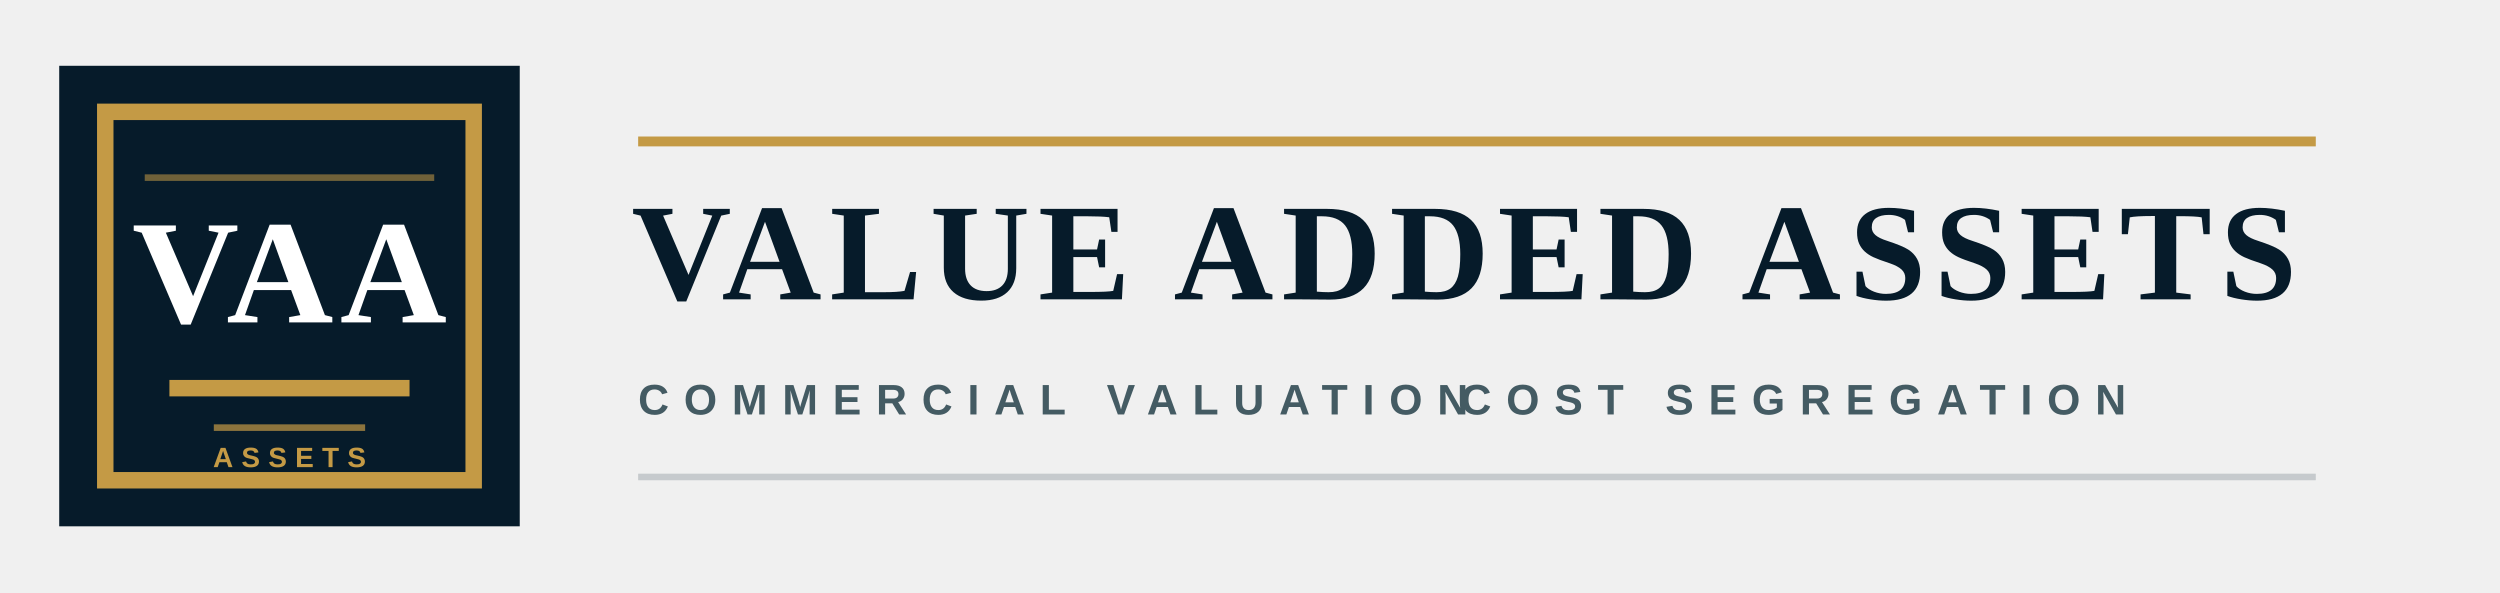
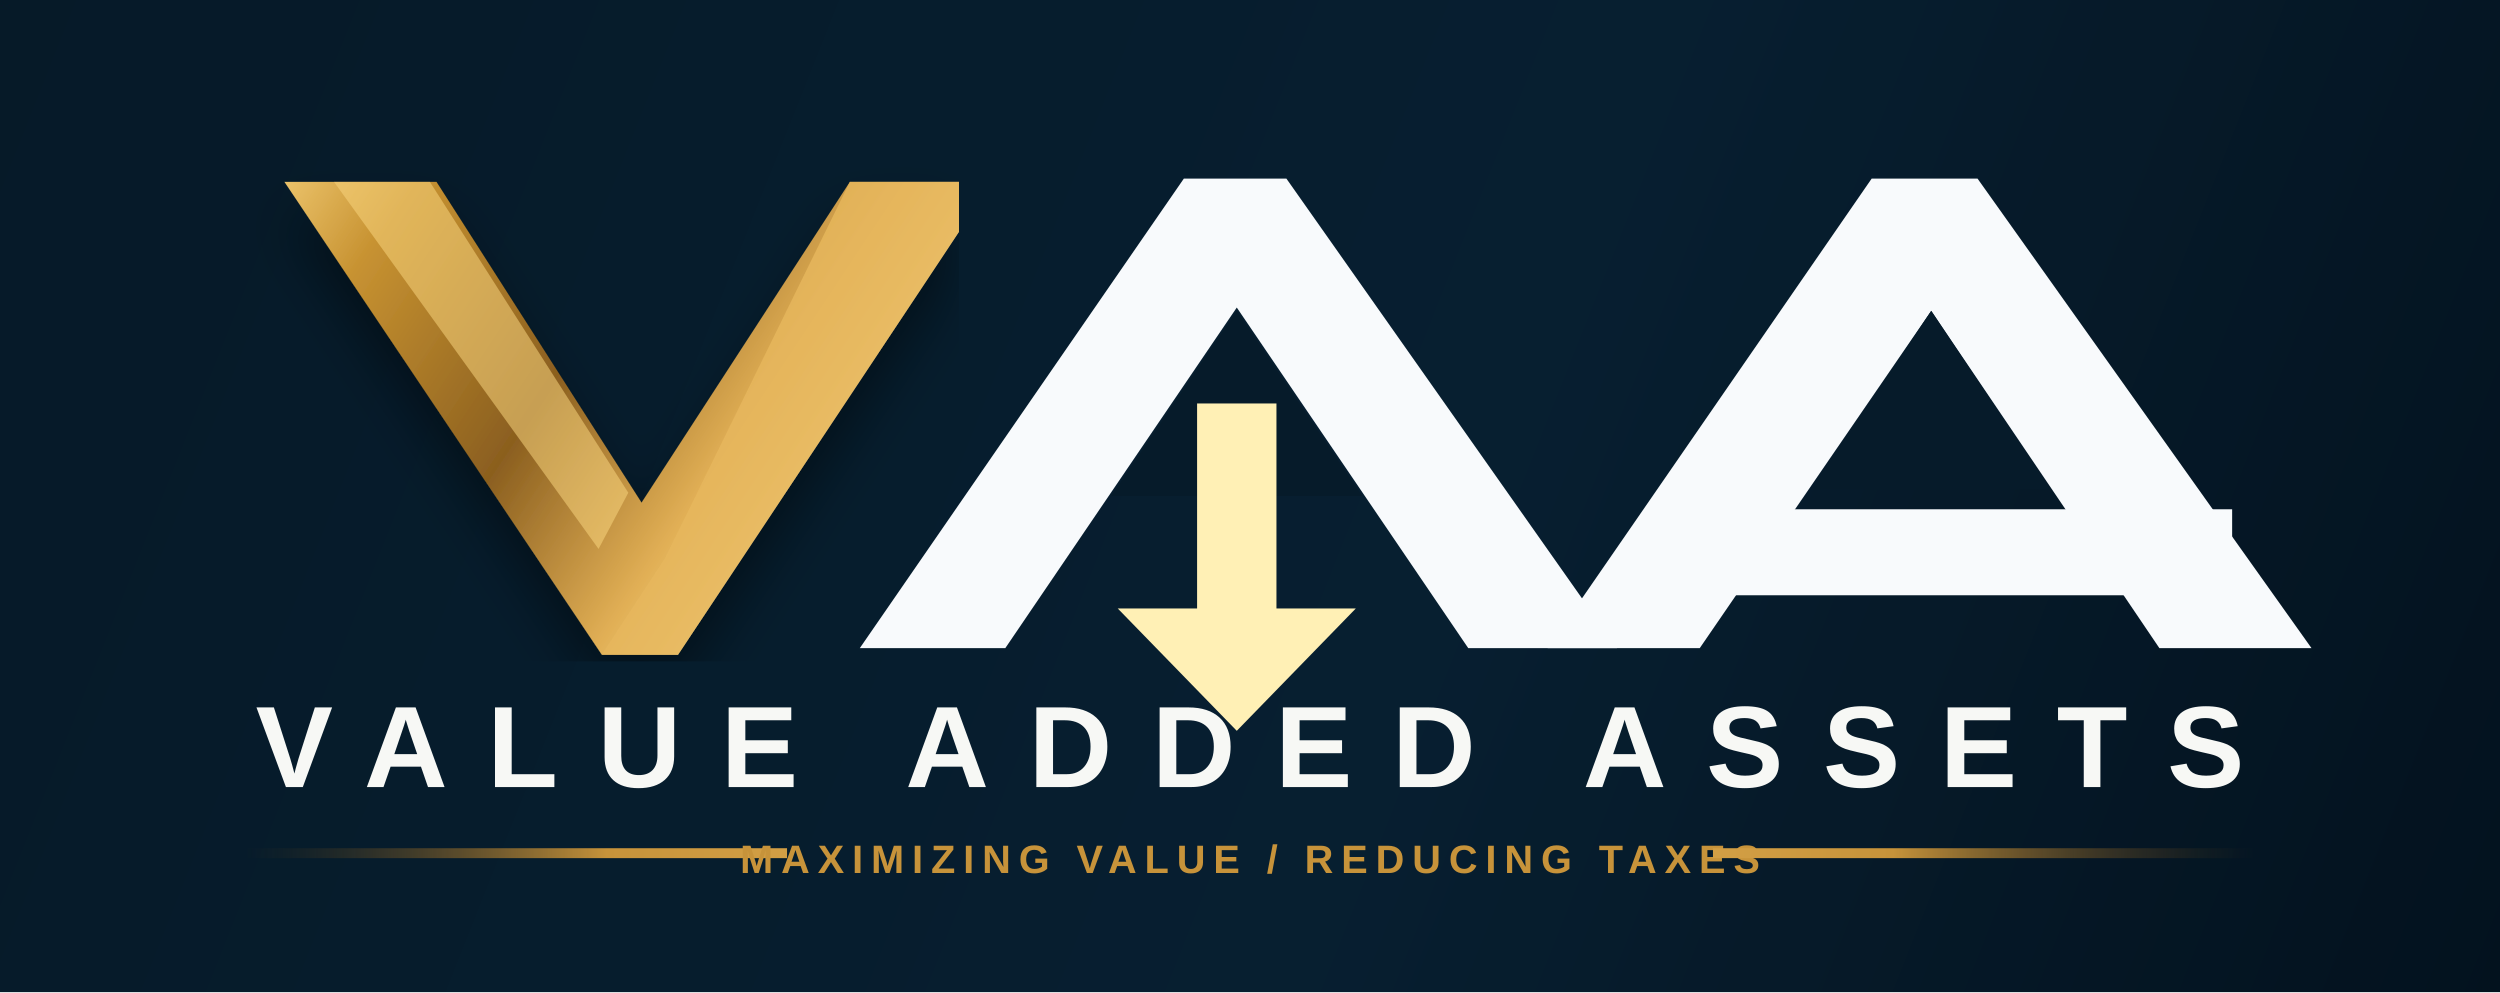
- <svg xmlns="http://www.w3.org/2000/svg" width="760" height="180" viewBox="0 0 760 180" fill="none" role="img" aria-labelledby="title desc">
-   <rect x="18" y="20" width="140" height="140" fill="#061B2A" />
-   <path d="M32 34H144V146H32V34Z" stroke="#C49A45" stroke-width="5" />
-   <path d="M44 54H132" stroke="#C49A45" stroke-width="2" opacity=".55" />
-   <text x="88" y="98" text-anchor="middle" font-family="Georgia, 'Times New Roman', serif" font-size="45" font-weight="700" letter-spacing="2" fill="#FFFFFF">VAA</text>
-   <path d="M54 118H122" stroke="#C49A45" stroke-width="5" stroke-linecap="square" />
-   <path d="M66 130H110" stroke="#C49A45" stroke-width="2" stroke-linecap="square" opacity=".7" />
-   <text x="88" y="142" text-anchor="middle" font-family="Arial, Helvetica, sans-serif" font-size="8.5" font-weight="800" letter-spacing="2.5" fill="#C49A45">ASSETS</text>
-   <path d="M194 43H704" stroke="#C49A45" stroke-width="3" />
-   <text x="192" y="91" font-family="Georgia, 'Times New Roman', serif" font-size="42" font-weight="700" letter-spacing="2.5" fill="#061B2A">VALUE ADDED ASSETS</text>
-   <text x="194" y="126" font-family="Arial, Helvetica, sans-serif" font-size="13" font-weight="800" letter-spacing="4.5" fill="#445B63">COMMERCIAL VALUATION</text>
-   <text x="444" y="126" font-family="Arial, Helvetica, sans-serif" font-size="13" font-weight="800" letter-spacing="4.5" fill="#445B63">COST SEGREGATION</text>
-   <path d="M194 145H704" stroke="#061B2A" stroke-width="2" opacity=".18" />
+ <svg xmlns="http://www.w3.org/2000/svg" width="756" height="300" viewBox="0 0 756 300" fill="none" role="img" aria-labelledby="title desc">
+   <defs>
+     <linearGradient id="bg" x1="0" y1="0" x2="756" y2="300" gradientUnits="userSpaceOnUse">
+       <stop stop-color="#061B2A" />
+       <stop offset=".58" stop-color="#082235" />
+       <stop offset="1" stop-color="#03111D" />
+     </linearGradient>
+     <linearGradient id="gold" x1="72" y1="58" x2="250" y2="176" gradientUnits="userSpaceOnUse">
+       <stop stop-color="#F6D17B" />
+       <stop offset=".2" stop-color="#C79231" />
+       <stop offset=".52" stop-color="#8B5F1F" />
+       <stop offset=".78" stop-color="#E1AF55" />
+       <stop offset="1" stop-color="#FFF0B5" />
+     </linearGradient>
+     <linearGradient id="goldLine" x1="74" y1="244" x2="682" y2="244" gradientUnits="userSpaceOnUse">
+       <stop stop-color="#4D3415" stop-opacity="0" />
+       <stop offset=".18" stop-color="#C7933A" />
+       <stop offset=".5" stop-color="#F0BE61" />
+       <stop offset=".82" stop-color="#C7933A" />
+       <stop offset="1" stop-color="#4D3415" stop-opacity="0" />
+     </linearGradient>
+     <filter id="shadow" x="45" y="34" width="245" height="166" filterUnits="userSpaceOnUse" color-interpolation-filters="sRGB">
+       <feDropShadow dx="0" dy="10" stdDeviation="8" flood-color="#000000" flood-opacity=".4" />
+     </filter>
+   </defs>
+   <rect width="756" height="300" fill="url(#bg)" />
+   <path d="M0 0H756V300H0V0Z" fill="#031522" opacity=".24" />
+   <g filter="url(#shadow)">
+     <path d="M86 55H132L194 152L257 55H300L205 198H182L86 55Z" fill="url(#gold)" />
+     <path d="M101 55H130L190 149L181 166L101 55Z" fill="#F7D37C" opacity=".55" />
+     <path d="M257 55H300L205 198H182L201 169L257 55Z" fill="#E7B75D" opacity=".82" />
+   </g>
+   <path d="M260 196L358 54H389L489 196H444L374 93L304 196H260Z" fill="#F8FAFC" />
+   <path d="M374 94L336 150H412L374 94Z" fill="#061B2A" />
+   <path d="M362 122H386V184H410L374 221L338 184H362V122Z" fill="url(#gold)" />
+   <path d="M468 196L566 54H598L699 196H653L584 94L514 196H468Z" fill="#F8FAFC" />
+   <path d="M584 94L548 148H620L584 94Z" fill="#061B2A" />
+   <path d="M540 154H675V180H522L540 154Z" fill="#F8FAFC" />
+   <text x="378" y="238" text-anchor="middle" font-family="Arial, Helvetica, sans-serif" font-size="35" font-weight="700" letter-spacing="12" fill="#F7F8F5">VALUE ADDED ASSETS</text>
+   <path d="M74 258H238" stroke="url(#goldLine)" stroke-width="3" />
+   <text x="378" y="264" text-anchor="middle" font-family="Arial, Helvetica, sans-serif" font-size="12" font-weight="800" letter-spacing="2.4" fill="#C7933A">MAXIMIZING VALUE / REDUCING TAXES</text>
+   <path d="M518 258H682" stroke="url(#goldLine)" stroke-width="3" />
</svg>
